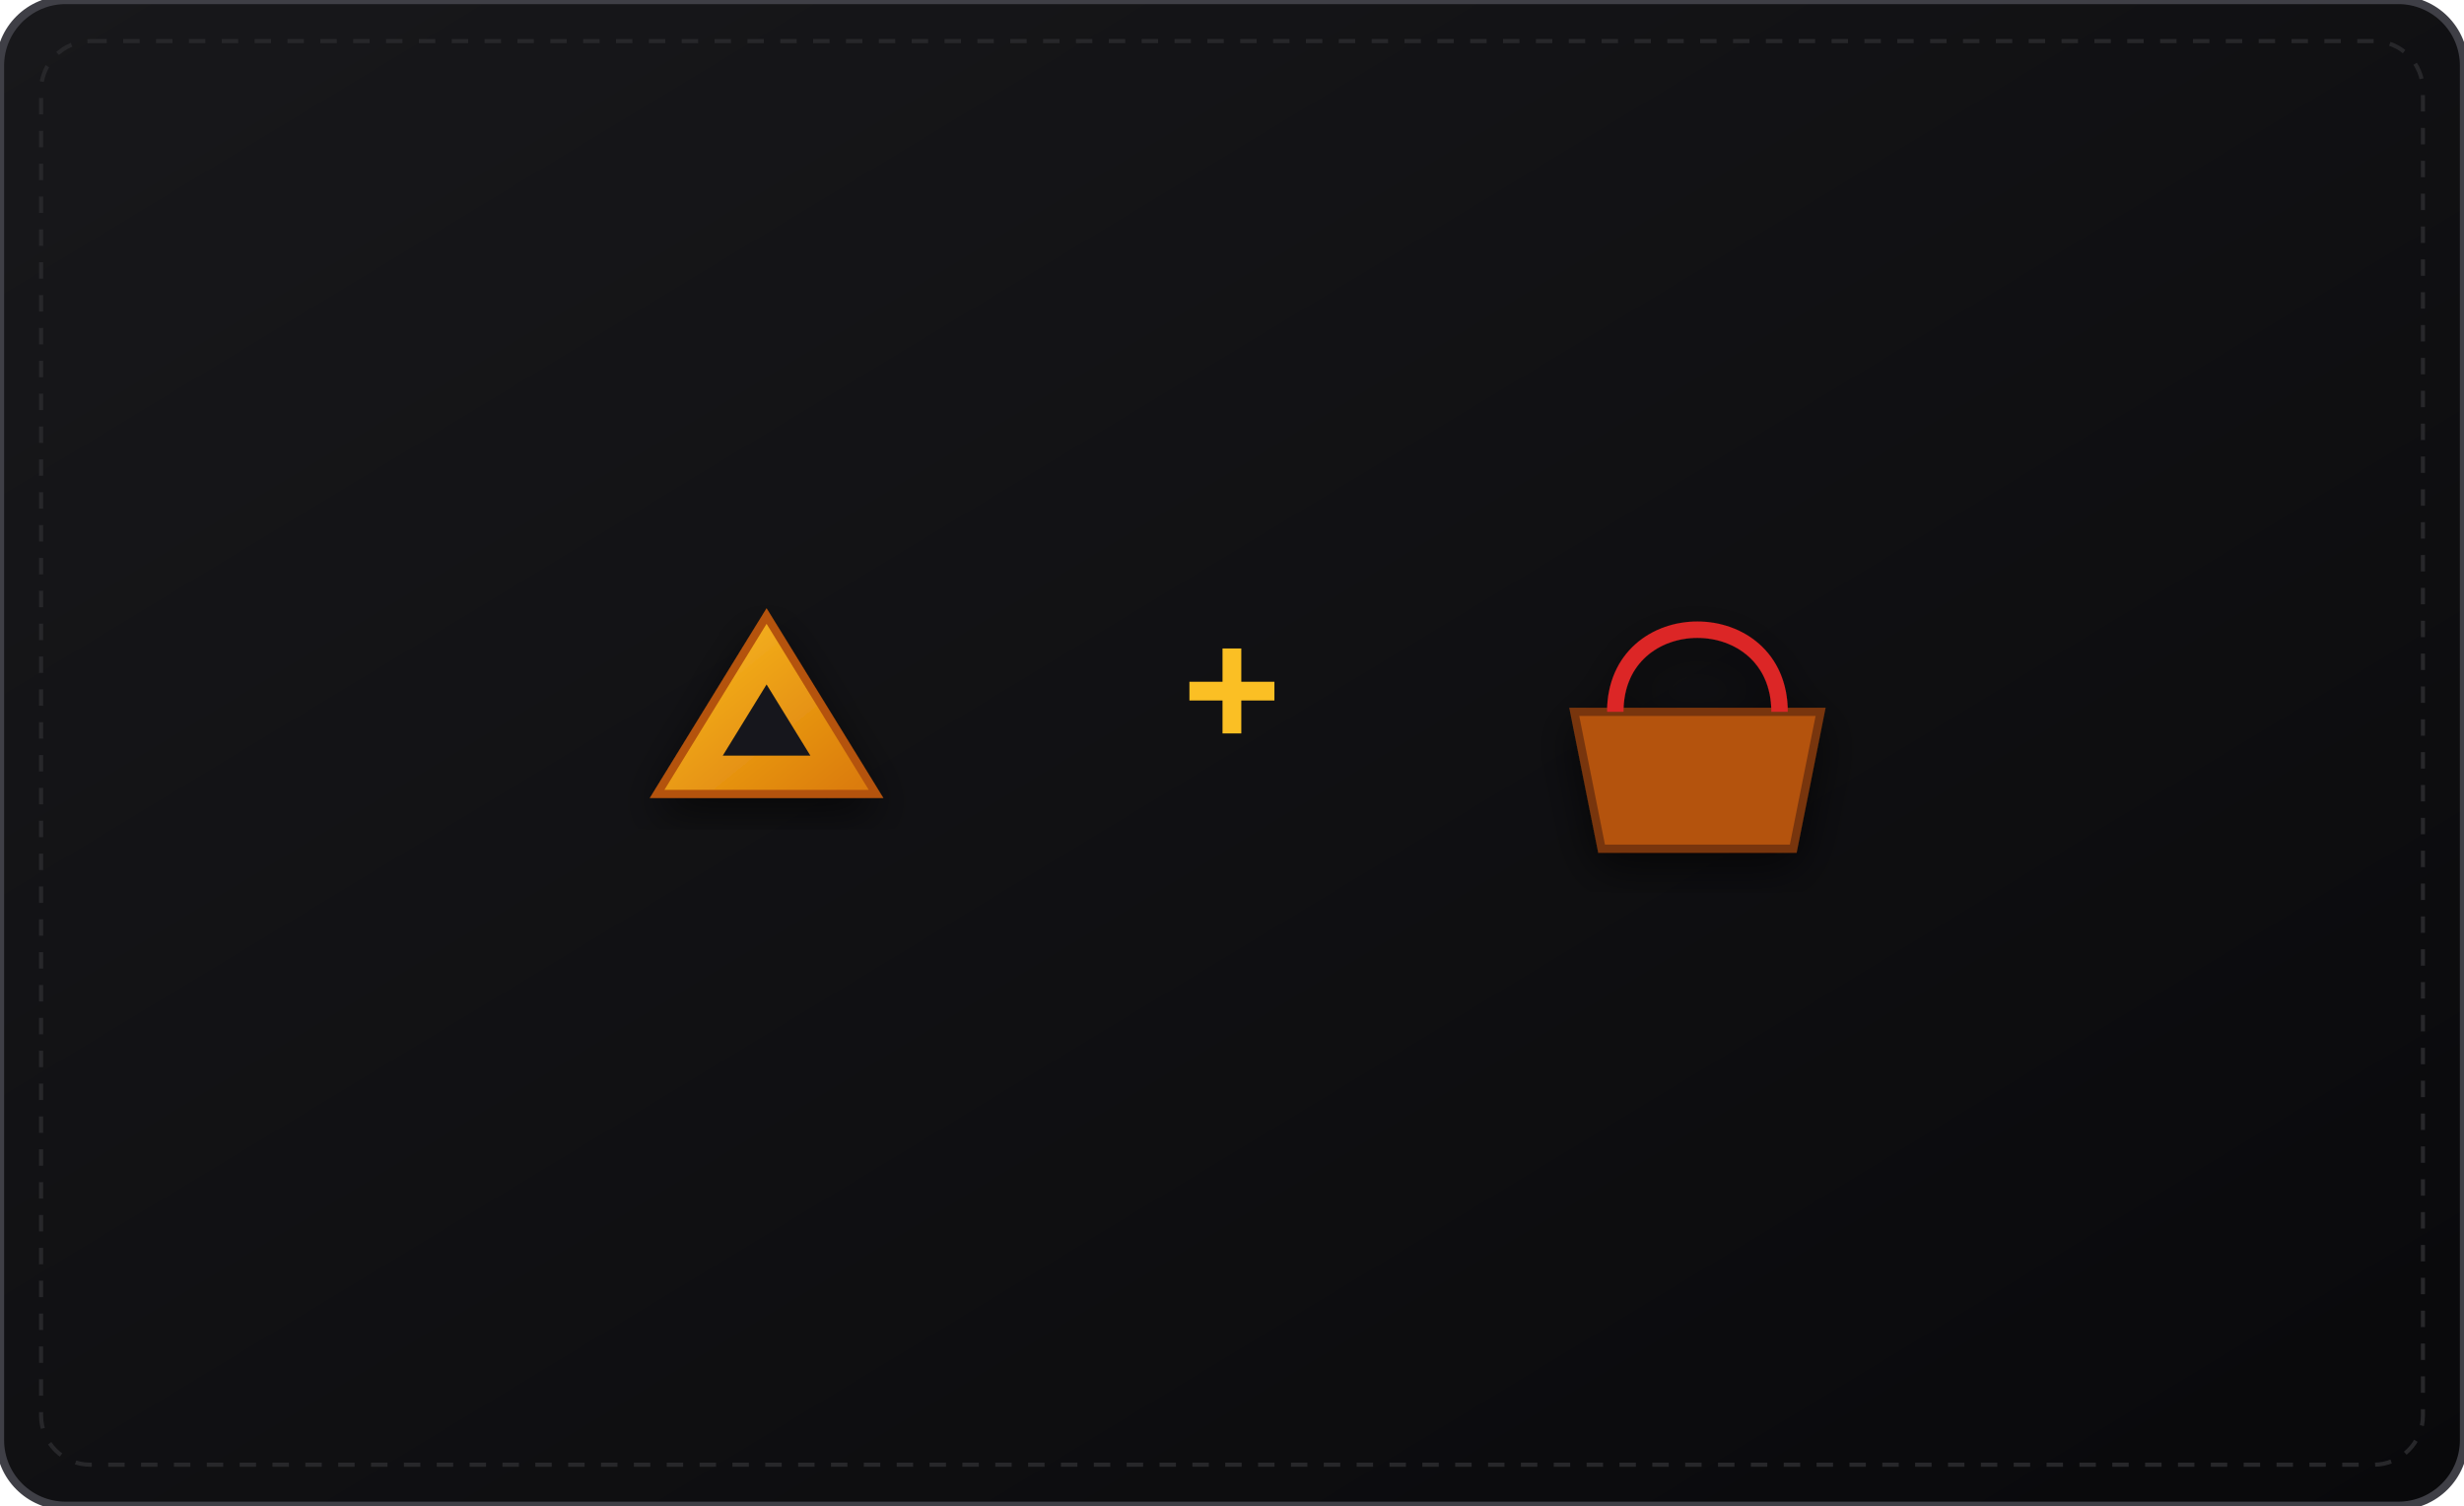
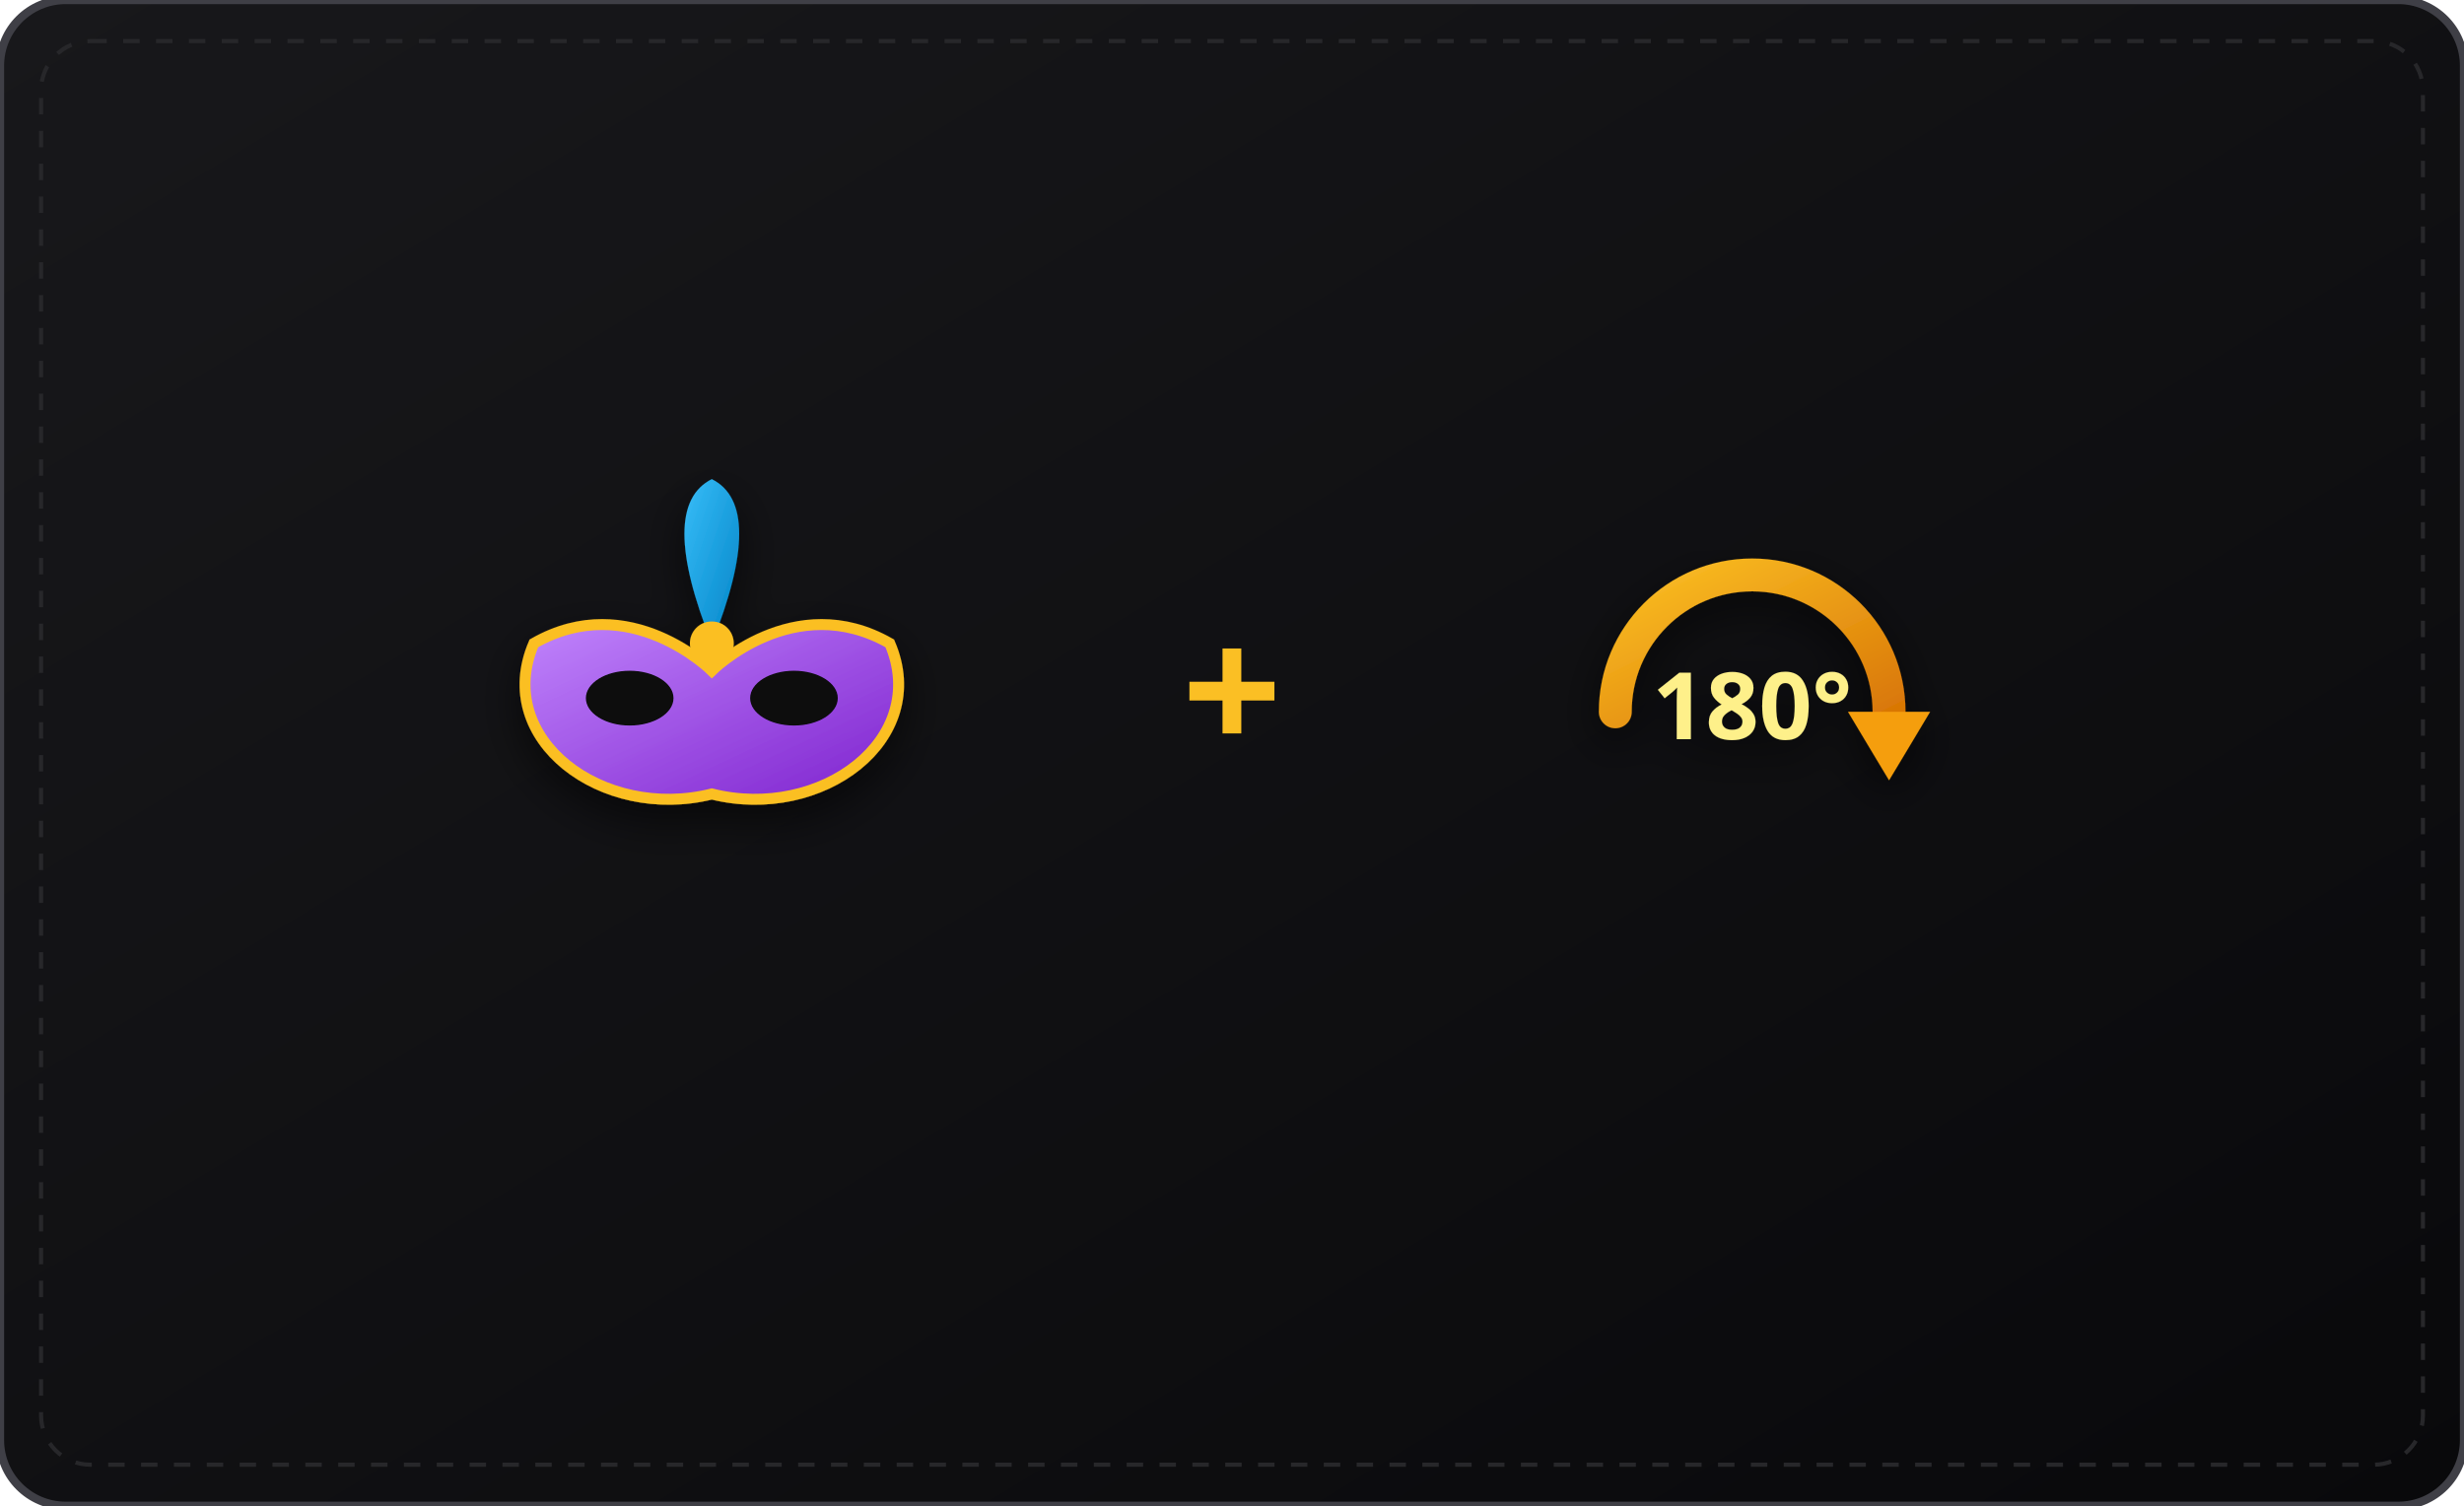
<svg xmlns="http://www.w3.org/2000/svg" viewBox="0 0 900 550" width="100%" height="100%" class="rebus-svg">
  <defs>
    <linearGradient id="bgGrad" x1="0%" y1="0%" x2="100%" y2="100%">
      <stop offset="0%" stop-color="#18181b" />
      <stop offset="100%" stop-color="#09090b" />
    </linearGradient>
    <linearGradient id="cardGrad" x1="0%" y1="0%" x2="0%" y2="100%">
      <stop offset="0%" stop-color="#27272a" />
      <stop offset="100%" stop-color="#18181b" />
    </linearGradient>
    <linearGradient id="goldGrad" x1="0%" y1="0%" x2="100%" y2="100%">
      <stop offset="0%" stop-color="#fbbf24" />
      <stop offset="100%" stop-color="#d97706" />
    </linearGradient>
    <linearGradient id="blueGrad" x1="0%" y1="0%" x2="100%" y2="100%">
      <stop offset="0%" stop-color="#60a5fa" />
      <stop offset="100%" stop-color="#2563eb" />
    </linearGradient>
    <linearGradient id="cyanGrad" x1="0%" y1="0%" x2="100%" y2="100%">
      <stop offset="0%" stop-color="#38bdf8" />
      <stop offset="100%" stop-color="#0284c7" />
    </linearGradient>
    <linearGradient id="redGrad" x1="0%" y1="0%" x2="100%" y2="100%">
      <stop offset="0%" stop-color="#f87171" />
      <stop offset="100%" stop-color="#dc2626" />
    </linearGradient>
    <linearGradient id="greenGrad" x1="0%" y1="0%" x2="100%" y2="100%">
      <stop offset="0%" stop-color="#34d399" />
      <stop offset="100%" stop-color="#059669" />
    </linearGradient>
    <linearGradient id="purpleGrad" x1="0%" y1="0%" x2="100%" y2="100%">
      <stop offset="0%" stop-color="#c084fc" />
      <stop offset="100%" stop-color="#7e22ce" />
    </linearGradient>
    <filter id="shadow" x="-20%" y="-20%" width="140%" height="140%">
      <feDropShadow dx="0" dy="6" stdDeviation="8" flood-color="#000" flood-opacity="0.6" />
    </filter>
  </defs>
  <rect width="900" height="550" rx="24" fill="url(#bgGrad)" stroke="#3f3f46" stroke-width="3" />
  <rect x="15" y="15" width="870" height="520" rx="18" fill="none" stroke="#27272a" stroke-width="1.5" stroke-dasharray="6 6" />
-   <g transform="translate(620, 260)" filter="url(#shadow)">
-     <path d="M-45,0 L45,0 L35,50 L-35,50 Z" fill="#b45309" stroke="#78350f" stroke-width="3" />
-     <path d="M-30,0 C-30,-40 30,-40 30,0" fill="none" stroke="#dc2626" stroke-width="6" />
+   <g transform="translate(640, 260)" filter="url(#shadow)">
+     <path d="M-50,0 A50,50 0 1,1 50,0" fill="none" stroke="url(#goldGrad)" stroke-width="12" stroke-linecap="round" />
+     <polygon points="35,0 65,0 50,25" fill="#f59e0b" />
+     <text x="0" y="10" font-family="Rubik, sans-serif" font-size="34" font-weight="900" fill="#fef08a" text-anchor="middle">180°</text>
  </g>
  <text x="450" y="275" font-family="system-ui, sans-serif" font-size="64" font-weight="900" fill="#fbbf24" text-anchor="middle">+</text>
-   <g transform="translate(280, 260)" filter="url(#shadow)">
-     <polygon points="0,-35 40,30 -40,30" fill="url(#goldGrad)" stroke="#b45309" stroke-width="3" />
-     <polygon points="0,-10 16,16 -16,16" fill="#18181b" />
+   <g transform="translate(260, 260)" filter="url(#shadow)">
+     <path d="M-65,-25 C-30,-45 0,-15 0,-15 C0,-15 30,-45 65,-25 C80,10 40,40 0,30 C-40,40 -80,10 -65,-25 Z" fill="url(#purpleGrad)" stroke="#fbbf24" stroke-width="4" />
+     <ellipse cx="-30" cy="-5" rx="16" ry="10" fill="#09090b" />
+     <ellipse cx="30" cy="-5" rx="16" ry="10" fill="#09090b" />
+     <path d="M0,-25 Q-20,-75 0,-85 Q20,-75 0,-25" fill="url(#cyanGrad)" />
+     <circle cx="0" cy="-25" r="8" fill="#fbbf24" />
  </g>
</svg>
